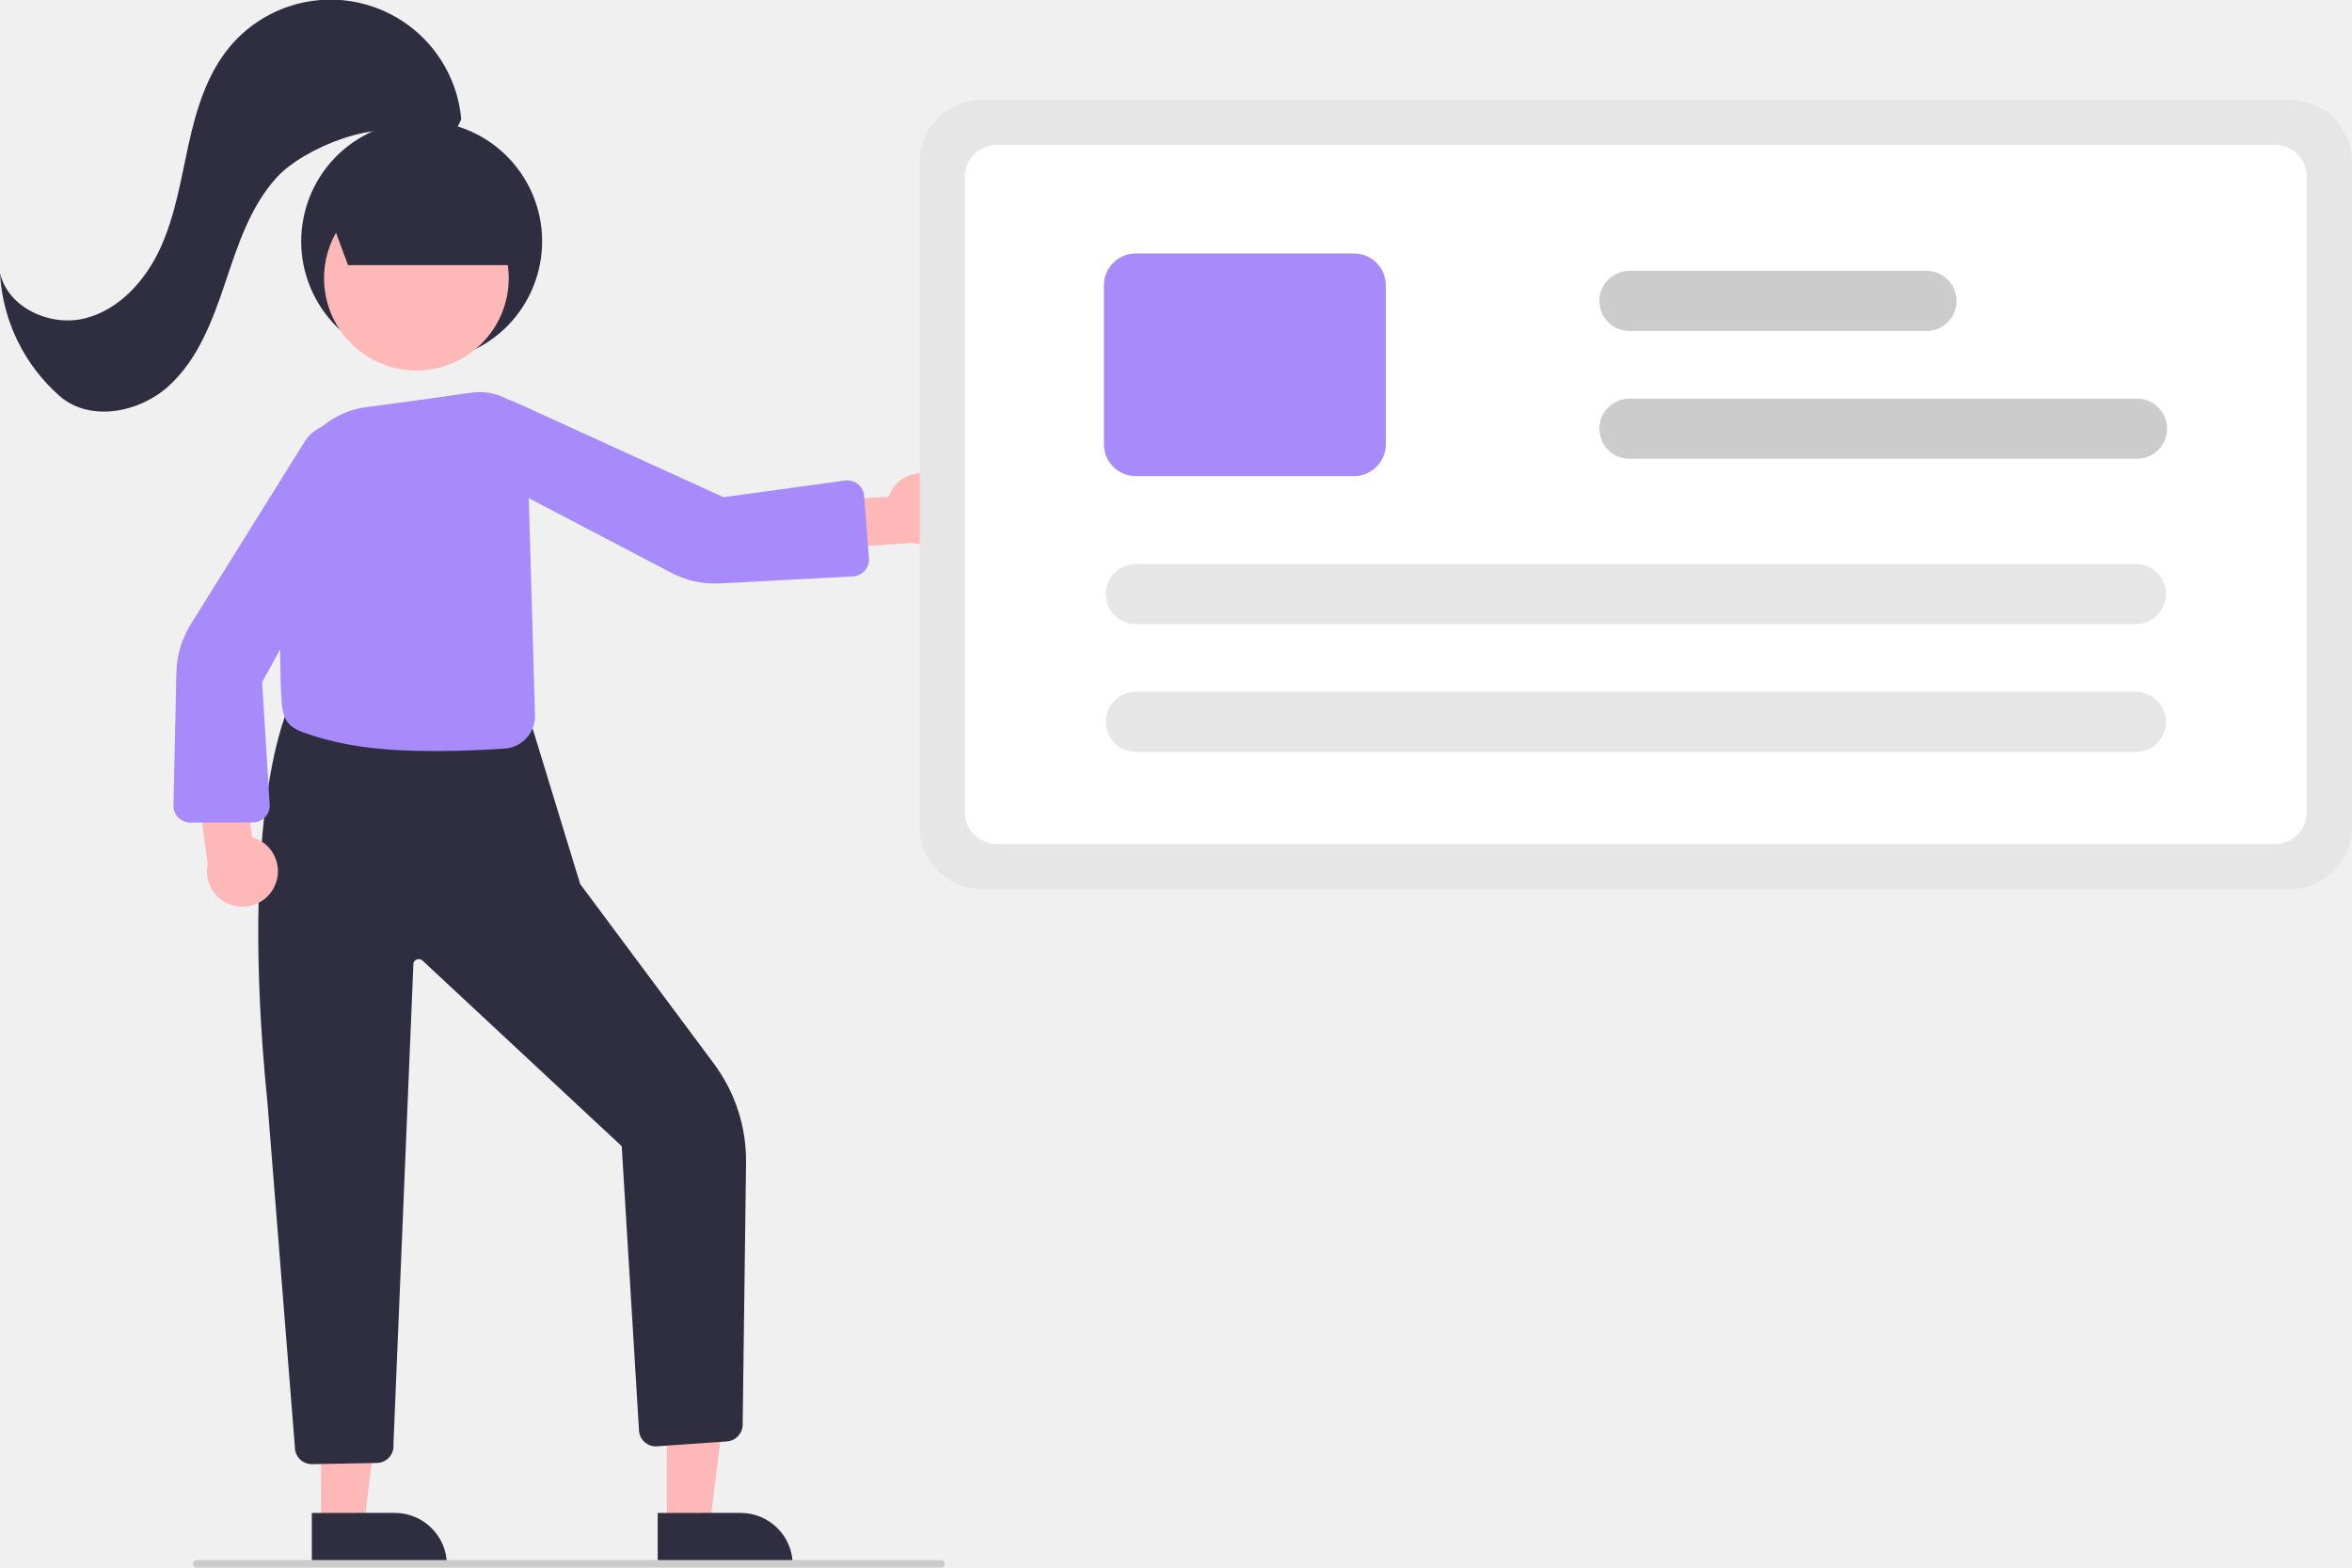
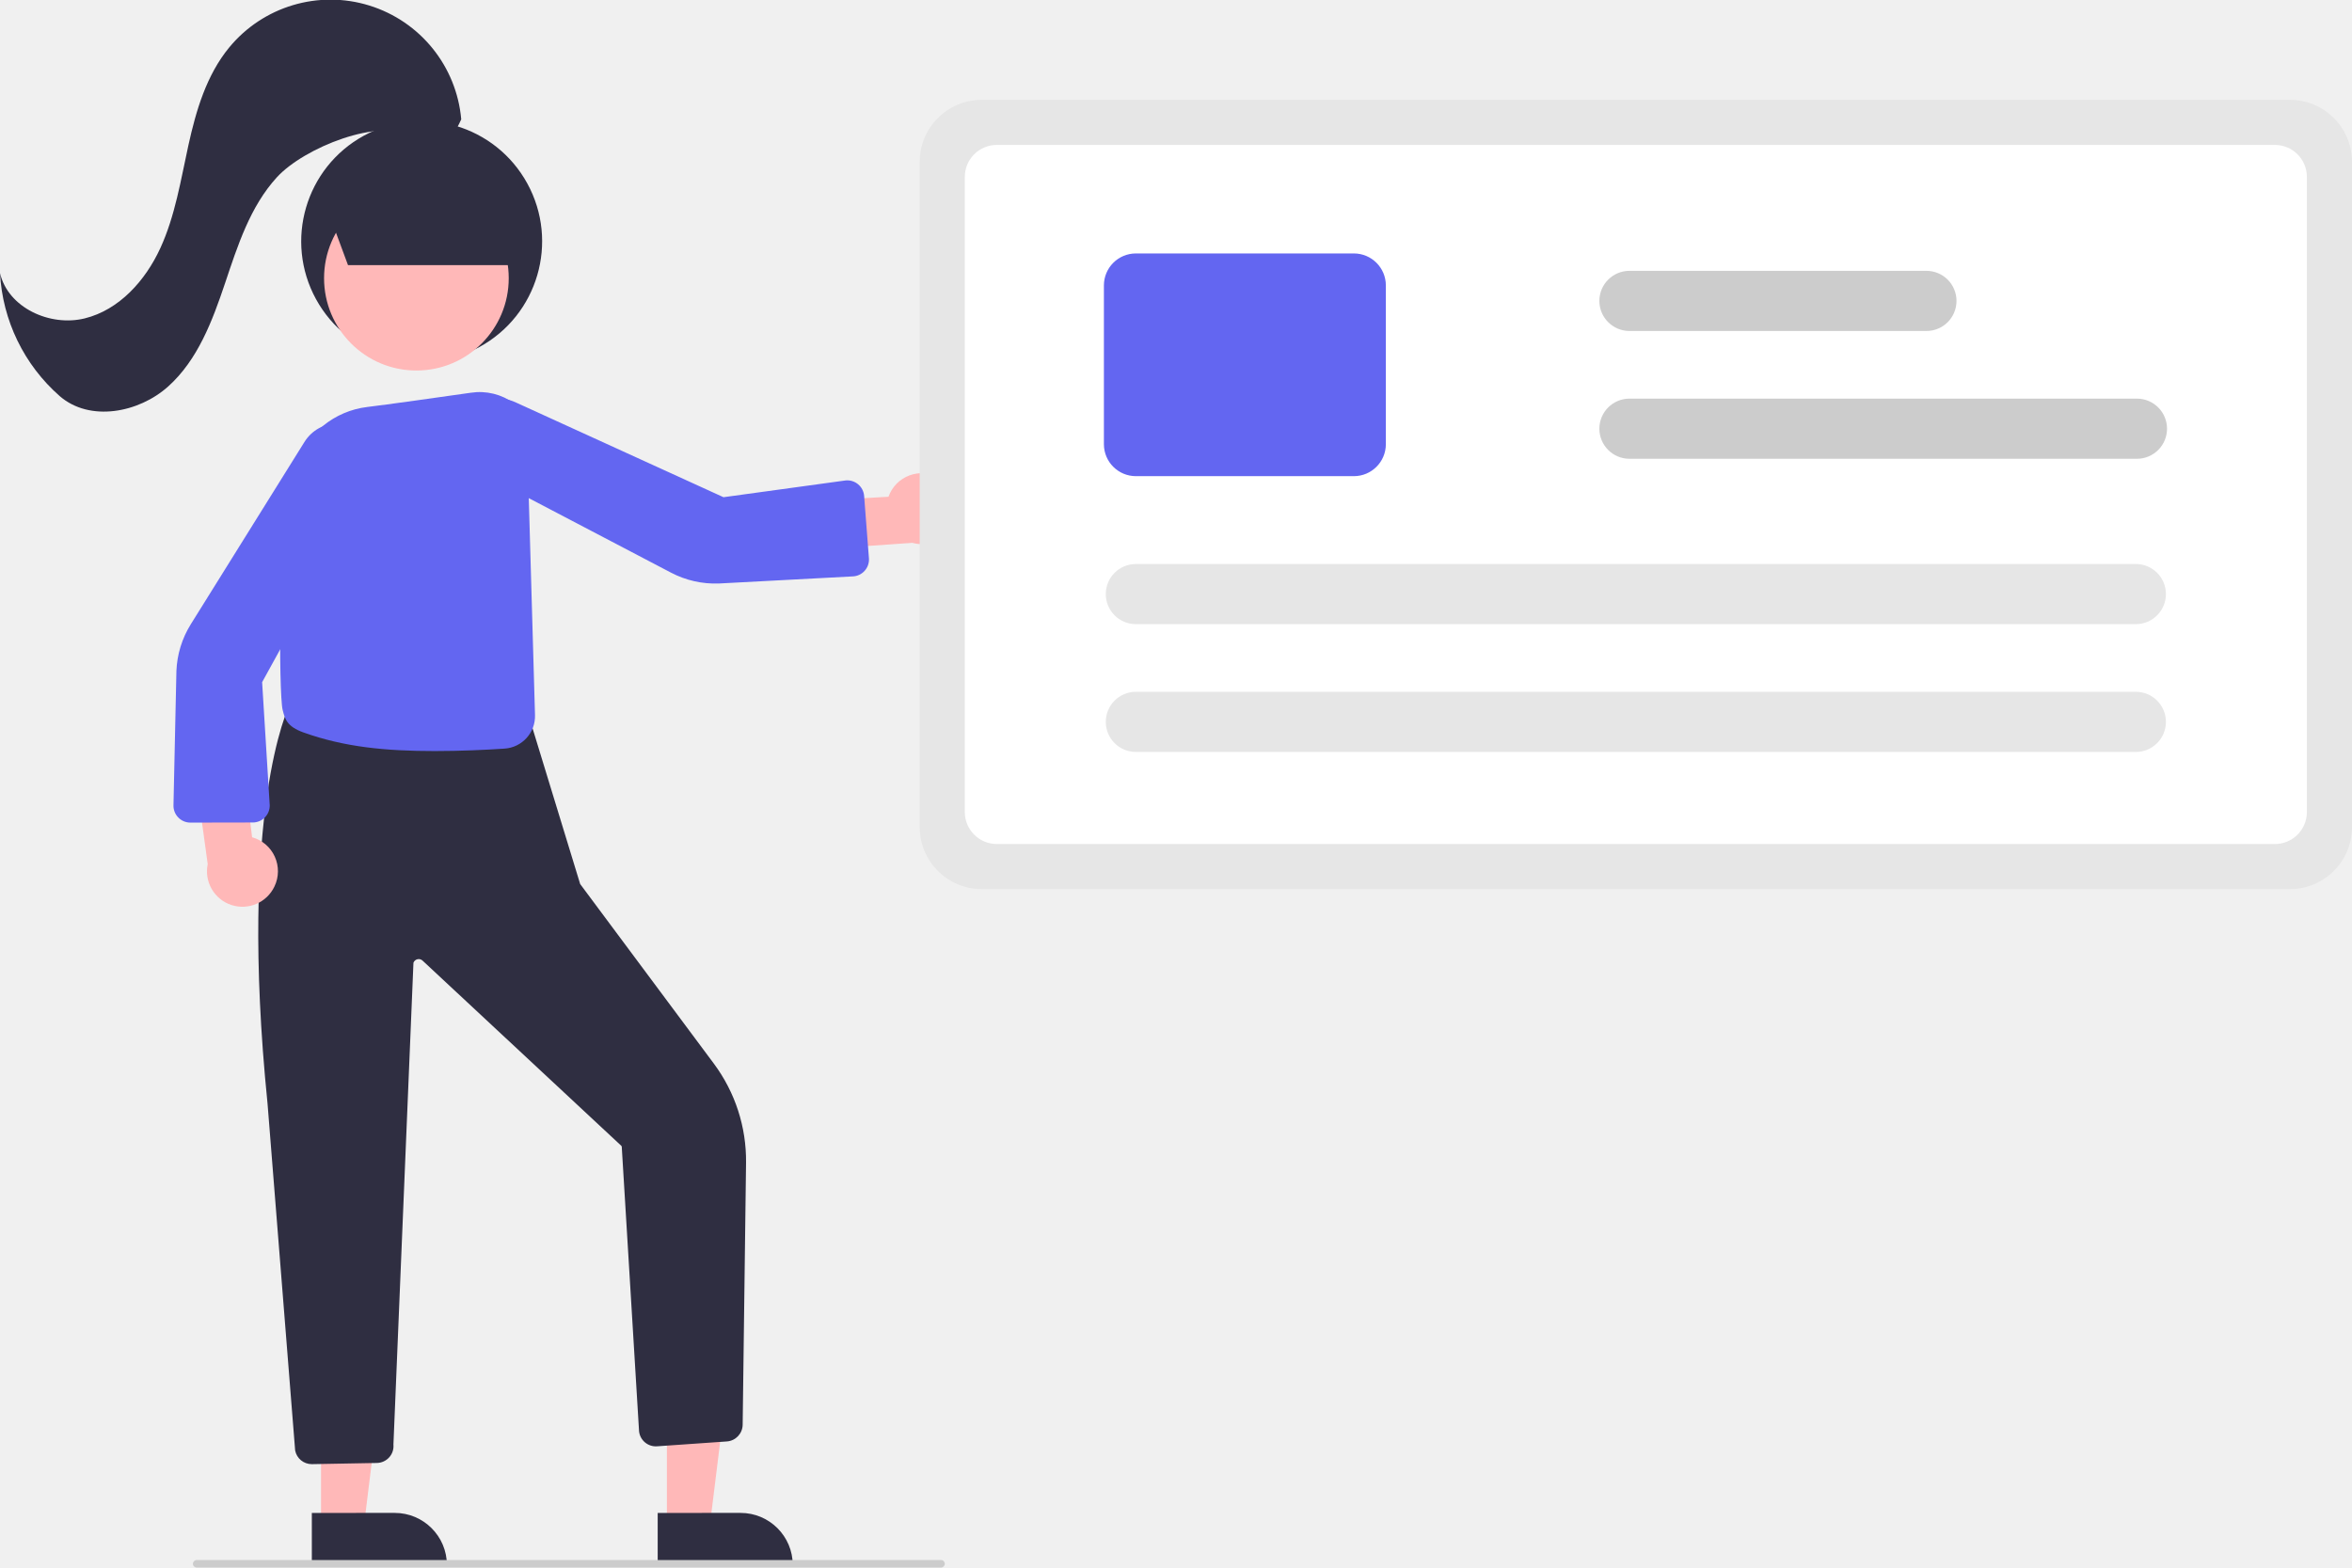
- <svg xmlns="http://www.w3.org/2000/svg" id="b349698d-76f6-4d11-bd66-db075a783fa5" data-name="Layer 1" width="625.645" height="417.059" viewBox="0 0 625.645 417.059">
+ <svg xmlns="http://www.w3.org/2000/svg" data-name="Layer 1" width="625.645" height="417.059" viewBox="0 0 625.645 417.059">
  <polygon points="85.4 405.79 96.832 405.789 102.269 361.693 85.396 361.695 85.4 405.79" fill="#ffb8b8" />
  <path d="M370.128,643.993H406.058a0,0,0,0,1,0,0v13.882a0,0,0,0,1,0,0H384.01A13.882,13.882,0,0,1,370.128,643.993v0a0,0,0,0,1,0,0Z" transform="translate(489.0668 1060.362) rotate(179.9948)" fill="#2f2e41" />
  <polygon points="177.4 405.79 188.832 405.789 194.269 361.693 177.396 361.695 177.4 405.79" fill="#ffb8b8" />
  <path d="M462.128,643.993H498.058a0,0,0,0,1,0,0v13.882a0,0,0,0,1,0,0H476.01A13.882,13.882,0,0,1,462.128,643.993v0A0,0,0,0,1,462.128,643.993Z" transform="translate(673.0669 1060.354) rotate(179.9948)" fill="#2f2e41" />
  <path d="M370.105,631.02A4.493,4.493,0,0,1,365.69,627.386l-7.341-92.245c-7.903-78.117,5.624-105.637,5.762-105.906l.148-.291.325.019,63.453,3.652,13.469,44.06L477.111,524.513a43.331,43.331,0,0,1,8.521,26.287l-.901,69.748a4.526,4.526,0,0,1-4.187,4.431l-18.587,1.293a4.485,4.485,0,0,1-4.787-4.008l-4.605-75.725a.39.39,0,0,0-.107-.208l-52.805-49.216a1.501,1.501,0,0,0-2.496.493l-5.325,128.195a4.446,4.446,0,0,1-1.103,3.382,4.51,4.51,0,0,1-3.292,1.521l-17.247.314C370.16,631.02,370.132,631.02,370.105,631.02Z" transform="translate(-287.1775 -241.4703)" fill="#2f2e41" />
  <circle cx="399.345" cy="305.68" r="32.041" transform="translate(-384.8622 -12.46081) rotate(-28.66321)" fill="#2f2e41" />
  <path d="M536.976,368.575a9.377,9.377,0,0,0-13.457,5.063l-21.394,1.199-2.442,13.179,30.189-2.118a9.428,9.428,0,0,0,7.105-17.324Z" transform="translate(-287.1775 -241.4703)" fill="#ffb8b8" />
  <path d="M360.189,477.317a9.377,9.377,0,0,0-5.948-13.09l-2.621-21.267-13.312-1.559,4.123,29.981a9.428,9.428,0,0,0,17.758,5.936Z" transform="translate(-287.1775 -241.4703)" fill="#ffb8b8" />
  <circle cx="110.764" cy="74.018" r="24.561" fill="#ffb8b8" />
-   <path d="M402.785,441.294c-13.06,0-24.004-1.057-34.858-4.938-4.468-1.597-4.946-3.578-5.574-6.055-.986-3.888-1.527-49.866,3.565-65.125a22.902,22.902,0,0,1,18.973-15.428c4.848-.571,19.35-2.621,27.563-3.792a15.518,15.518,0,0,1,11.446,2.804c2.177,1.635,3.307,3.391,3.36,5.219l2.232,77.739a8.664,8.664,0,0,1-8.09,8.926C416.383,440.984,409.86,441.294,402.785,441.294Z" transform="translate(-287.1775 -241.4703)" fill="#a78bfa" />
-   <path d="M337.82,460.333a4.5,4.5,0,0,1-4.495-4.674l.78-35.655a25.39,25.39,0,0,1,3.817-12.436l30.265-48.549a10.529,10.529,0,0,1,8.933-4.936,10.415,10.415,0,0,1,8.896,5.002h0a10.502,10.502,0,0,1,.247,10.53l-29.358,53.356,2.021,32.748a4.5,4.5,0,0,1-4.49,4.581l-16.607.032Z" transform="translate(-287.1775 -241.4703)" fill="#a78bfa" />
-   <path d="M517.187,393.327a4.455,4.455,0,0,1-3.185,1.5l-35.631,1.89a25.383,25.383,0,0,1-12.677-2.877l-50.677-26.55a10.48,10.48,0,0,1-1.268-17.784l.292.405-.292-.405a10.5,10.5,0,0,1,10.482-1.034L479.634,373.757l32.529-4.467a4.5,4.5,0,0,1,4.879,4.137l1.274,16.558c.006.083.01.165.012.248A4.457,4.457,0,0,1,517.187,393.327Z" transform="translate(-287.1775 -241.4703)" fill="#a78bfa" />
+   <path d="M402.785,441.294c-13.06,0-24.004-1.057-34.858-4.938-4.468-1.597-4.946-3.578-5.574-6.055-.986-3.888-1.527-49.866,3.565-65.125a22.902,22.902,0,0,1,18.973-15.428c4.848-.571,19.35-2.621,27.563-3.792a15.518,15.518,0,0,1,11.446,2.804c2.177,1.635,3.307,3.391,3.36,5.219l2.232,77.739a8.664,8.664,0,0,1-8.09,8.926C416.383,440.984,409.86,441.294,402.785,441.294Z" transform="translate(-287.1775 -241.4703)" fill="#6366f1" />
+   <path d="M337.82,460.333a4.5,4.5,0,0,1-4.495-4.674l.78-35.655a25.39,25.39,0,0,1,3.817-12.436l30.265-48.549a10.529,10.529,0,0,1,8.933-4.936,10.415,10.415,0,0,1,8.896,5.002h0a10.502,10.502,0,0,1,.247,10.53l-29.358,53.356,2.021,32.748a4.5,4.5,0,0,1-4.49,4.581l-16.607.032Z" transform="translate(-287.1775 -241.4703)" fill="#6366f1" />
+   <path d="M517.187,393.327a4.455,4.455,0,0,1-3.185,1.5l-35.631,1.89a25.383,25.383,0,0,1-12.677-2.877l-50.677-26.55a10.48,10.48,0,0,1-1.268-17.784l.292.405-.292-.405a10.5,10.5,0,0,1,10.482-1.034L479.634,373.757l32.529-4.467a4.5,4.5,0,0,1,4.879,4.137l1.274,16.558c.006.083.01.165.012.248A4.457,4.457,0,0,1,517.187,393.327Z" transform="translate(-287.1775 -241.4703)" fill="#6366f1" />
  <polygon points="92.571 70.539 86.199 53.332 114.851 45.039 135.33 51.332 135.33 70.539 92.571 70.539" fill="#2f2e41" />
  <path d="M409.868,273.217a34.907,34.907,0,0,0-61.727-19.112c-6.024,7.321-8.807,16.739-10.844,25.998s-3.512,18.762-7.467,27.378S318.901,323.924,309.694,326.186s-20.389-2.831-22.517-12.07a46.845,46.845,0,0,0,15.898,32.751c7.977,6.918,21.001,4.472,28.854-2.587s11.74-17.417,15.102-27.427,6.678-20.445,13.81-28.231,27.347-16.061,36.508-10.81C404.533,281.93,407.111,279.312,409.868,273.217Z" transform="translate(-287.1775 -241.4703)" fill="#2f2e41" />
  <path d="M896.322,478.03h-348a16.519,16.519,0,0,1-16.5-16.5v-177a16.519,16.519,0,0,1,16.5-16.5h348a16.519,16.519,0,0,1,16.5,16.5v177A16.519,16.519,0,0,1,896.322,478.03Z" transform="translate(-287.1775 -241.4703)" fill="#e6e6e6" />
  <path d="M892.322,466.03h-340a8.51,8.51,0,0,1-8.5-8.5v-169a8.509,8.509,0,0,1,8.5-8.5h340a8.509,8.509,0,0,1,8.5,8.5v169A8.51,8.51,0,0,1,892.322,466.03Z" transform="translate(-287.1775 -241.4703)" fill="#fff" />
  <path d="M855.323,441.53h-266a8,8,0,1,1,0-16h266a8,8,0,0,1,0,16Z" transform="translate(-287.1775 -241.4703)" fill="#e6e6e6" />
  <path d="M855.323,407.53h-266a8,8,0,1,1,0-16h266a8,8,0,0,1,0,16Z" transform="translate(-287.1775 -241.4703)" fill="#e6e6e6" />
-   <path d="M647.322,368.157h-58a8.51,8.51,0,0,1-8.5-8.5V317.402a8.51,8.51,0,0,1,8.5-8.5h58a8.51,8.51,0,0,1,8.5,8.5v42.255A8.51,8.51,0,0,1,647.322,368.157Z" transform="translate(-287.1775 -241.4703)" fill="#a78bfa" />
+   <path d="M647.322,368.157h-58a8.51,8.51,0,0,1-8.5-8.5V317.402a8.51,8.51,0,0,1,8.5-8.5h58a8.51,8.51,0,0,1,8.5,8.5v42.255A8.51,8.51,0,0,1,647.322,368.157Z" transform="translate(-287.1775 -241.4703)" fill="#6366f1" />
  <path d="M855.618,363.53h-135a8,8,0,1,1,0-16h135a8,8,0,0,1,0,16Z" transform="translate(-287.1775 -241.4703)" fill="#ccc" />
  <path d="M799.618,329.53h-79a8,8,0,1,1,0-16h79a8,8,0,0,1,0,16Z" transform="translate(-287.1775 -241.4703)" fill="#ccc" />
  <path d="M537.496,658.53h-198a1,1,0,1,1,0-2h198a1,1,0,0,1,0,2Z" transform="translate(-287.1775 -241.4703)" fill="#ccc" />
</svg>
